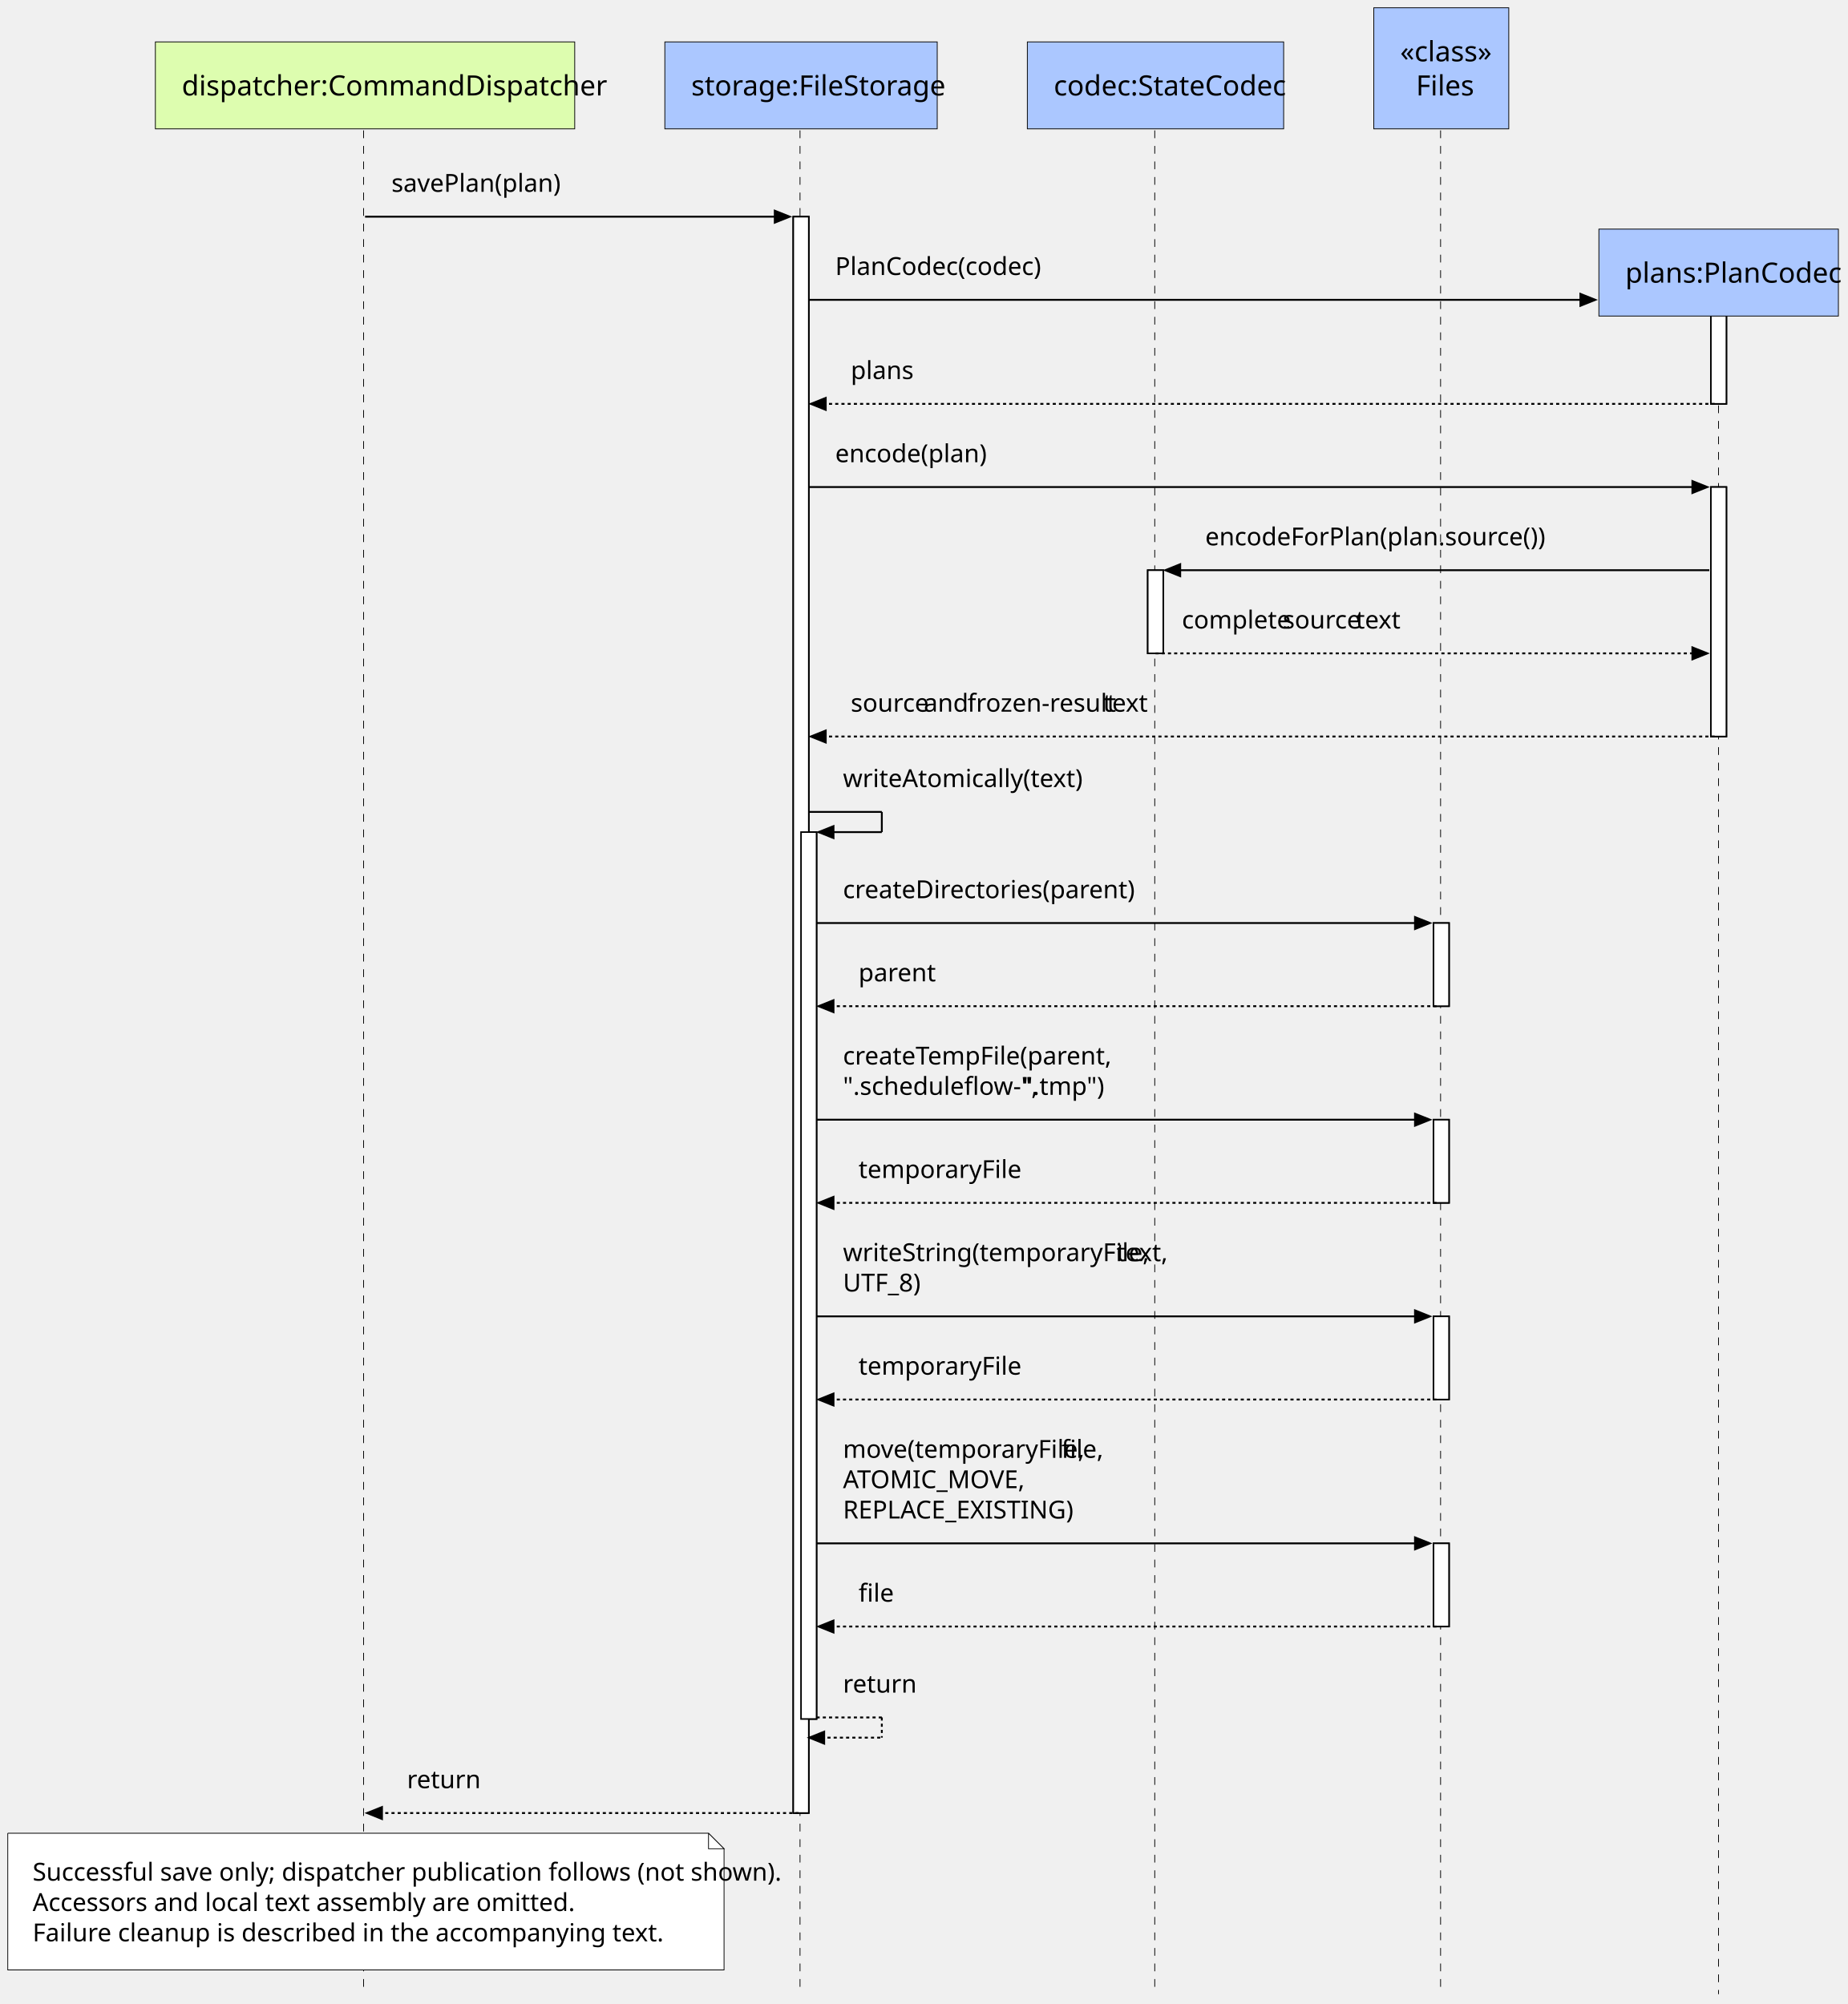
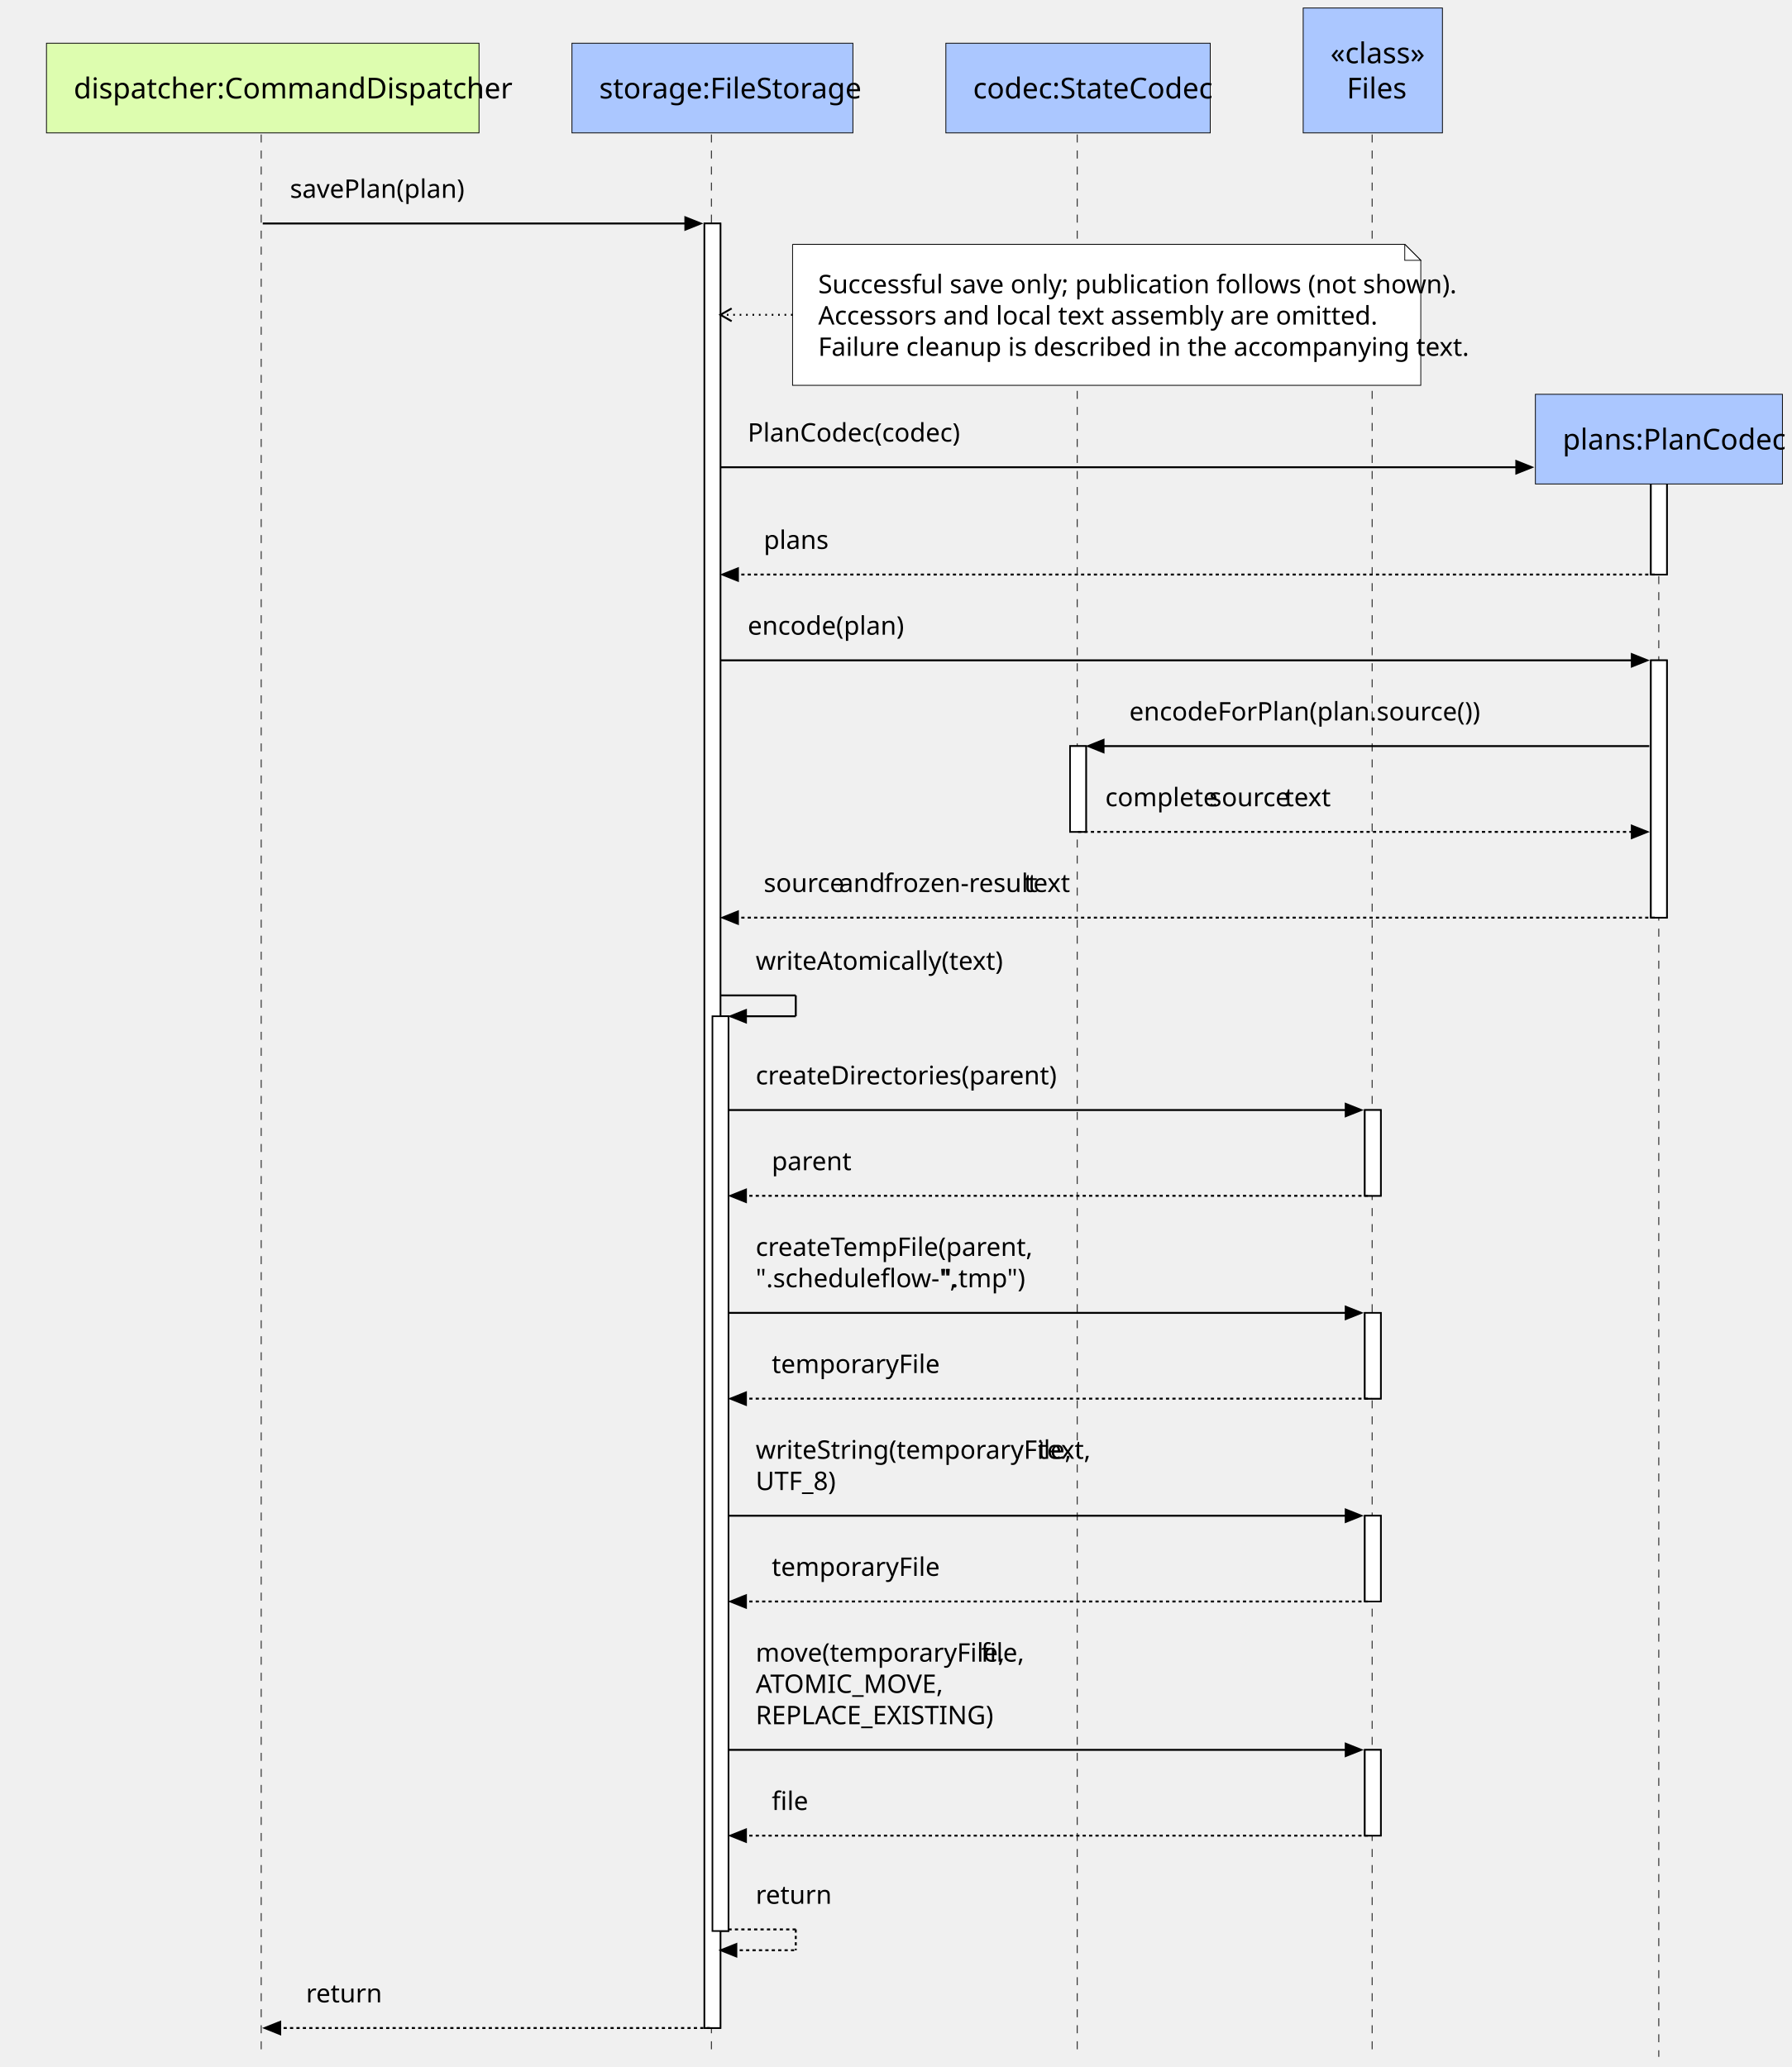
- <svg xmlns="http://www.w3.org/2000/svg" contentStyleType="text/css" data-diagram-type="SEQUENCE" height="1290px" preserveAspectRatio="none" style="width:1189px;height:1290px;background:#FFFFFF;" version="1.1" viewBox="0 0 1189 1290" width="1189px" zoomAndPan="magnify">
+ <svg xmlns="http://www.w3.org/2000/svg" contentstyletype="text/css" data-diagram-type="SEQUENCE" height="1290px" preserveAspectRatio="none" style="width:1118px;height:1290px;background:#FFFFFF;" version="1.1" viewBox="0 0 1118 1290" width="1118px" zoomAndPan="magnify">
  <defs />
  <g>
    <g>
-       <rect fill="#FFFFFF" height="1027.598" style="stroke:#000000;stroke-width:1;" width="10" x="510.545" y="139.477" />
-     </g>
-     <g>
-       <rect fill="#FFFFFF" height="570.906" style="stroke:#000000;stroke-width:1;" width="10" x="515.545" y="535.637" />
-     </g>
-     <g>
-       <rect fill="#FFFFFF" height="53.531" style="stroke:#000000;stroke-width:1;" width="10" x="738.683" y="367.043" />
-     </g>
-     <g>
-       <rect fill="#FFFFFF" height="53.531" style="stroke:#000000;stroke-width:1;" width="10" x="922.608" y="594.168" />
-     </g>
-     <g>
-       <rect fill="#FFFFFF" height="53.531" style="stroke:#000000;stroke-width:1;" width="10" x="922.608" y="720.762" />
-     </g>
-     <g>
-       <rect fill="#FFFFFF" height="53.531" style="stroke:#000000;stroke-width:1;" width="10" x="922.608" y="847.356" />
-     </g>
-     <g>
-       <rect fill="#FFFFFF" height="53.531" style="stroke:#000000;stroke-width:1;" width="10" x="922.608" y="993.481" />
-     </g>
-     <g>
-       <rect fill="#FFFFFF" height="56.973" style="stroke:#000000;stroke-width:1;" width="10" x="1101.123" y="203.008" />
-     </g>
-     <g>
-       <rect fill="#FFFFFF" height="160.594" style="stroke:#000000;stroke-width:1;" width="10" x="1101.123" y="313.512" />
-     </g>
-     <g>
-       <rect fill="#000000" fill-opacity="0" height="1199.723" width="8" x="230.945" y="83.945" />
-       <line style="stroke:#000000;stroke-width:0.5;stroke-dasharray:5,5;" x1="234" x2="234" y1="83.945" y2="1283.668" />
-     </g>
-     <g>
-       <rect fill="#000000" fill-opacity="0" height="1199.723" width="8" x="511.545" y="83.945" />
-       <line style="stroke:#000000;stroke-width:0.5;stroke-dasharray:5,5;" x1="514.89" x2="514.89" y1="83.945" y2="1283.668" />
-     </g>
-     <g>
-       <rect fill="#000000" fill-opacity="0" height="1199.723" width="8" x="739.683" y="83.945" />
-       <line style="stroke:#000000;stroke-width:0.5;stroke-dasharray:5,5;" x1="743.2" x2="743.2" y1="83.945" y2="1283.668" />
-     </g>
-     <g>
-       <rect fill="#000000" fill-opacity="0" height="1199.723" width="8" x="923.608" y="83.945" />
-       <line style="stroke:#000000;stroke-width:0.5;stroke-dasharray:5,5;" x1="927.166" x2="927.166" y1="83.945" y2="1283.668" />
-     </g>
-     <g>
-       <rect fill="#000000" fill-opacity="0" height="1092.705" width="8" x="1102.123" y="190.963" />
-       <line style="stroke:#000000;stroke-width:0.5;stroke-dasharray:5,5;" x1="1106.05" x2="1106.05" y1="190.963" y2="1283.668" />
+       <rect fill="#FFFFFF" height="1126.191" style="stroke:#000000;stroke-width:1;" width="10" x="439.545" y="139.477" />
+     </g>
+     <g>
+       <rect fill="#FFFFFF" height="570.906" style="stroke:#000000;stroke-width:1;" width="10" x="444.545" y="634.231" />
+     </g>
+     <g>
+       <rect fill="#FFFFFF" height="53.531" style="stroke:#000000;stroke-width:1;" width="10" x="667.683" y="465.637" />
+     </g>
+     <g>
+       <rect fill="#FFFFFF" height="53.531" style="stroke:#000000;stroke-width:1;" width="10" x="851.608" y="692.762" />
+     </g>
+     <g>
+       <rect fill="#FFFFFF" height="53.531" style="stroke:#000000;stroke-width:1;" width="10" x="851.608" y="819.356" />
+     </g>
+     <g>
+       <rect fill="#FFFFFF" height="53.531" style="stroke:#000000;stroke-width:1;" width="10" x="851.608" y="945.949" />
+     </g>
+     <g>
+       <rect fill="#FFFFFF" height="53.531" style="stroke:#000000;stroke-width:1;" width="10" x="851.608" y="1092.074" />
+     </g>
+     <g>
+       <rect fill="#FFFFFF" height="56.973" style="stroke:#000000;stroke-width:1;" width="10" x="1030.123" y="301.602" />
+     </g>
+     <g>
+       <rect fill="#FFFFFF" height="160.594" style="stroke:#000000;stroke-width:1;" width="10" x="1030.123" y="412.106" />
+     </g>
+     <g>
+       <rect fill="#000000" fill-opacity="0" height="1199.723" width="8" x="159.945" y="83.945" />
+       <line style="stroke:#000000;stroke-width:0.5;stroke-dasharray:5,5;" x1="163" x2="163" y1="83.945" y2="1283.668" />
+     </g>
+     <g>
+       <rect fill="#000000" fill-opacity="0" height="1199.723" width="8" x="440.545" y="83.945" />
+       <line style="stroke:#000000;stroke-width:0.5;stroke-dasharray:5,5;" x1="443.89" x2="443.89" y1="83.945" y2="1283.668" />
+     </g>
+     <g>
+       <rect fill="#000000" fill-opacity="0" height="1199.723" width="8" x="668.683" y="83.945" />
+       <line style="stroke:#000000;stroke-width:0.5;stroke-dasharray:5,5;" x1="672.2" x2="672.2" y1="83.945" y2="1283.668" />
+     </g>
+     <g>
+       <rect fill="#000000" fill-opacity="0" height="1199.723" width="8" x="852.608" y="83.945" />
+       <line style="stroke:#000000;stroke-width:0.5;stroke-dasharray:5,5;" x1="856.166" x2="856.166" y1="83.945" y2="1283.668" />
+     </g>
+     <g>
+       <rect fill="#000000" fill-opacity="0" height="994.111" width="8" x="1031.123" y="289.557" />
+       <line style="stroke:#000000;stroke-width:0.5;stroke-dasharray:5,5;" x1="1035.05" x2="1035.05" y1="289.557" y2="1283.668" />
    </g>
    <g class="participant participant-head" data-participant="Dispatcher">
-       <rect fill="#DDFDAF" height="55.973" style="stroke:#000000;stroke-width:0.5;" width="269.89" x="100" y="26.973" />
-       <text fill="#000000" font-family="Calibri" font-size="18" lengthAdjust="spacing" textLength="235.89" x="117" y="61.445">dispatcher:CommandDispatcher</text>
+       <rect fill="#DDFDAF" height="55.973" style="stroke:#000000;stroke-width:0.5;" width="269.89" x="29" y="26.973" />
+       <text fill="#000000" font-family="Calibri" font-size="18" lengthAdjust="spacing" textLength="235.89" x="46" y="61.445">dispatcher:CommandDispatcher</text>
    </g>
    <g class="participant participant-head" data-participant="Storage">
-       <rect fill="#ABC7FF" height="55.973" style="stroke:#000000;stroke-width:0.5;" width="175.31" x="427.89" y="26.973" />
-       <text fill="#000000" font-family="Calibri" font-size="18" lengthAdjust="spacing" textLength="141.31" x="444.89" y="61.445">storage:FileStorage</text>
+       <rect fill="#ABC7FF" height="55.973" style="stroke:#000000;stroke-width:0.5;" width="175.31" x="356.89" y="26.973" />
+       <text fill="#000000" font-family="Calibri" font-size="18" lengthAdjust="spacing" textLength="141.31" x="373.89" y="61.445">storage:FileStorage</text>
    </g>
    <g class="participant participant-head" data-participant="Snapshots">
-       <rect fill="#ABC7FF" height="55.973" style="stroke:#000000;stroke-width:0.5;" width="164.966" x="661.2" y="26.973" />
-       <text fill="#000000" font-family="Calibri" font-size="18" lengthAdjust="spacing" textLength="130.966" x="678.2" y="61.445">codec:StateCodec</text>
+       <rect fill="#ABC7FF" height="55.973" style="stroke:#000000;stroke-width:0.5;" width="164.966" x="590.2" y="26.973" />
+       <text fill="#000000" font-family="Calibri" font-size="18" lengthAdjust="spacing" textLength="130.966" x="607.2" y="61.445">codec:StateCodec</text>
    </g>
    <g class="participant participant-head" data-participant="Files">
-       <rect fill="#ABC7FF" height="77.945" style="stroke:#000000;stroke-width:0.5;" width="86.884" x="884.166" y="5" />
-       <text fill="#000000" font-family="Calibri" font-size="18" lengthAdjust="spacing" textLength="52.884" x="901.166" y="39.473">«class»</text>
-       <text fill="#000000" font-family="Calibri" font-size="18" lengthAdjust="spacing" textLength="32.528" x="911.344" y="61.445">Files</text>
-     </g>
-     <g>
-       <rect fill="#FFFFFF" height="1027.598" style="stroke:#000000;stroke-width:1;" width="10" x="510.545" y="139.477" />
-     </g>
-     <g>
-       <rect fill="#FFFFFF" height="570.906" style="stroke:#000000;stroke-width:1;" width="10" x="515.545" y="535.637" />
-     </g>
-     <g>
-       <rect fill="#FFFFFF" height="53.531" style="stroke:#000000;stroke-width:1;" width="10" x="738.683" y="367.043" />
-     </g>
-     <g>
-       <rect fill="#FFFFFF" height="53.531" style="stroke:#000000;stroke-width:1;" width="10" x="922.608" y="594.168" />
-     </g>
-     <g>
-       <rect fill="#FFFFFF" height="53.531" style="stroke:#000000;stroke-width:1;" width="10" x="922.608" y="720.762" />
-     </g>
-     <g>
-       <rect fill="#FFFFFF" height="53.531" style="stroke:#000000;stroke-width:1;" width="10" x="922.608" y="847.356" />
-     </g>
-     <g>
-       <rect fill="#FFFFFF" height="53.531" style="stroke:#000000;stroke-width:1;" width="10" x="922.608" y="993.481" />
-     </g>
-     <g>
-       <rect fill="#FFFFFF" height="56.973" style="stroke:#000000;stroke-width:1;" width="10" x="1101.123" y="203.008" />
-     </g>
-     <g>
-       <rect fill="#FFFFFF" height="160.594" style="stroke:#000000;stroke-width:1;" width="10" x="1101.123" y="313.512" />
+       <rect fill="#ABC7FF" height="77.945" style="stroke:#000000;stroke-width:0.5;" width="86.884" x="813.166" y="5" />
+       <text fill="#000000" font-family="Calibri" font-size="18" lengthAdjust="spacing" textLength="52.884" x="830.166" y="39.473">«class»</text>
+       <text fill="#000000" font-family="Calibri" font-size="18" lengthAdjust="spacing" textLength="32.528" x="840.344" y="61.445">Files</text>
+     </g>
+     <g>
+       <rect fill="#FFFFFF" height="1126.191" style="stroke:#000000;stroke-width:1;" width="10" x="439.545" y="139.477" />
+     </g>
+     <g>
+       <rect fill="#FFFFFF" height="570.906" style="stroke:#000000;stroke-width:1;" width="10" x="444.545" y="634.231" />
+     </g>
+     <g>
+       <rect fill="#FFFFFF" height="53.531" style="stroke:#000000;stroke-width:1;" width="10" x="667.683" y="465.637" />
+     </g>
+     <g>
+       <rect fill="#FFFFFF" height="53.531" style="stroke:#000000;stroke-width:1;" width="10" x="851.608" y="692.762" />
+     </g>
+     <g>
+       <rect fill="#FFFFFF" height="53.531" style="stroke:#000000;stroke-width:1;" width="10" x="851.608" y="819.356" />
+     </g>
+     <g>
+       <rect fill="#FFFFFF" height="53.531" style="stroke:#000000;stroke-width:1;" width="10" x="851.608" y="945.949" />
+     </g>
+     <g>
+       <rect fill="#FFFFFF" height="53.531" style="stroke:#000000;stroke-width:1;" width="10" x="851.608" y="1092.074" />
+     </g>
+     <g>
+       <rect fill="#FFFFFF" height="56.973" style="stroke:#000000;stroke-width:1;" width="10" x="1030.123" y="301.602" />
+     </g>
+     <g>
+       <rect fill="#FFFFFF" height="160.594" style="stroke:#000000;stroke-width:1;" width="10" x="1030.123" y="412.106" />
    </g>
    <g class="message" data-participant-1="Dispatcher" data-participant-2="Storage">
-       <polygon fill="#000000" points="498.545,135.477,508.545,139.477,498.545,143.477" style="stroke:#000000;stroke-width:1;" />
-       <line style="stroke:#000000;stroke-width:1.2;" x1="234.945" x2="504.545" y1="139.477" y2="139.477" />
-       <text fill="#000000" font-family="Calibri" font-size="16" lengthAdjust="spacing" textLength="94.969" x="251.945" y="123.477">savePlan(plan)</text>
+       <polygon fill="#000000" points="427.545,135.477,437.545,139.477,427.545,143.477" style="stroke:#000000;stroke-width:1;" />
+       <line style="stroke:#000000;stroke-width:1.2;" x1="163.945" x2="433.545" y1="139.477" y2="139.477" />
+       <text fill="#000000" font-family="Calibri" font-size="16" lengthAdjust="spacing" textLength="94.969" x="180.945" y="123.477">savePlan(plan)</text>
+     </g>
+     <g class="uml-note" data-note-target="Storage" transform="translate(40.54489,0)">
+       <path d="M454,152.477 L454,240.477 L846,240.477 L846,162.477 L836,152.477 L454,152.477" fill="#FFFFFF" style="stroke:#000000;stroke-width:0.5;" />
+       <path d="M836,152.477 L836,162.477 L846,162.477 L836,152.477" fill="#FFFFFF" style="stroke:#000000;stroke-width:0.5;" />
+       <text fill="#000000" font-family="Calibri" font-size="16" lengthAdjust="spacing" textLength="348.133" x="470" y="183.008">Successful save only; publication follows (not shown).</text>
+       <text fill="#000000" font-family="Calibri" font-size="16" lengthAdjust="spacing" textLength="303" x="470" y="202.539">Accessors and local text assembly are omitted.</text>
+       <text fill="#000000" font-family="Calibri" font-size="16" lengthAdjust="spacing" textLength="351.445" x="470" y="222.07">Failure cleanup is described in the accompanying text.</text>
+     </g>
+     <g class="uml-note-link" data-note-target="Storage">
+       <path d="M494.545,196.477 H449.545" stroke-dasharray="1,3" stroke="#000000" stroke-width="1.2" fill="none" />
+       <path d="M456.545,192.477 L449.545,196.477 L456.545,200.477" stroke="#000000" stroke-width="1.2" fill="none" />
    </g>
    <g class="message" data-participant-1="Storage" data-participant-2="Plans">
-       <polygon fill="#000000" points="1017.05,189.008,1027.05,193.008,1017.05,197.008" style="stroke:#000000;stroke-width:1;" />
-       <line style="stroke:#000000;stroke-width:1.2;" x1="520.545" x2="1023.05" y1="193.008" y2="193.008" />
-       <text fill="#000000" font-family="Calibri" font-size="16" lengthAdjust="spacing" textLength="116.148" x="537.545" y="177.008">PlanCodec(codec)</text>
-     </g>
-     <rect fill="#ABC7FF" height="55.973" style="stroke:#000000;stroke-width:0.5;" width="154.147" x="1029.05" y="147.477" />
-     <text fill="#000000" font-family="Calibri" font-size="18" lengthAdjust="spacing" textLength="120.147" x="1046.05" y="181.949">plans:PlanCodec</text>
+       <polygon fill="#000000" points="946.05,287.602,956.05,291.602,946.05,295.602" style="stroke:#000000;stroke-width:1;" />
+       <line style="stroke:#000000;stroke-width:1.2;" x1="449.545" x2="952.05" y1="291.602" y2="291.602" />
+       <text fill="#000000" font-family="Calibri" font-size="16" lengthAdjust="spacing" textLength="116.148" x="466.545" y="275.602">PlanCodec(codec)</text>
+     </g>
+     <rect fill="#ABC7FF" height="55.973" style="stroke:#000000;stroke-width:0.5;" width="154.147" x="958.05" y="246.07" />
+     <text fill="#000000" font-family="Calibri" font-size="18" lengthAdjust="spacing" textLength="120.147" x="975.05" y="280.543">plans:PlanCodec</text>
    <g class="message" data-participant-1="Plans" data-participant-2="Storage">
-       <polygon fill="#000000" points="531.545,255.981,521.545,259.981,531.545,263.981" style="stroke:#000000;stroke-width:1;" />
-       <line style="stroke:#000000;stroke-width:1.2;stroke-dasharray:2,2;" x1="525.545" x2="1105.123" y1="259.981" y2="259.981" />
-       <text fill="#000000" font-family="Calibri" font-size="16" lengthAdjust="spacing" textLength="34.406" x="547.545" y="243.981">plans</text>
+       <polygon fill="#000000" points="460.545,354.574,450.545,358.574,460.545,362.574" style="stroke:#000000;stroke-width:1;" />
+       <line style="stroke:#000000;stroke-width:1.2;stroke-dasharray:2,2;" x1="454.545" x2="1034.123" y1="358.574" y2="358.574" />
+       <text fill="#000000" font-family="Calibri" font-size="16" lengthAdjust="spacing" textLength="34.406" x="476.545" y="342.574">plans</text>
    </g>
    <g class="message" data-participant-1="Storage" data-participant-2="Plans">
-       <polygon fill="#000000" points="1089.123,309.512,1099.123,313.512,1089.123,317.512" style="stroke:#000000;stroke-width:1;" />
-       <line style="stroke:#000000;stroke-width:1.2;" x1="520.545" x2="1095.123" y1="313.512" y2="313.512" />
-       <text fill="#000000" font-family="Calibri" font-size="16" lengthAdjust="spacing" textLength="85.789" x="537.545" y="297.512">encode(plan)</text>
+       <polygon fill="#000000" points="1018.123,408.106,1028.123,412.106,1018.123,416.106" style="stroke:#000000;stroke-width:1;" />
+       <line style="stroke:#000000;stroke-width:1.2;" x1="449.545" x2="1024.123" y1="412.106" y2="412.106" />
+       <text fill="#000000" font-family="Calibri" font-size="16" lengthAdjust="spacing" textLength="85.789" x="466.545" y="396.106">encode(plan)</text>
    </g>
    <g class="message" data-participant-1="Plans" data-participant-2="Snapshots">
-       <polygon fill="#000000" points="759.683,363.043,749.683,367.043,759.683,371.043" style="stroke:#000000;stroke-width:1;" />
-       <line style="stroke:#000000;stroke-width:1.2;" x1="753.683" x2="1100.123" y1="367.043" y2="367.043" />
-       <text fill="#000000" font-family="Calibri" font-size="16" lengthAdjust="spacing" textLength="192.312" x="775.683" y="351.043">encodeForPlan(plan.source())</text>
+       <polygon fill="#000000" points="688.683,461.637,678.683,465.637,688.683,469.637" style="stroke:#000000;stroke-width:1;" />
+       <line style="stroke:#000000;stroke-width:1.2;" x1="682.683" x2="1029.123" y1="465.637" y2="465.637" />
+       <text fill="#000000" font-family="Calibri" font-size="16" lengthAdjust="spacing" textLength="192.312" x="704.683" y="449.637">encodeForPlan(plan.source())</text>
    </g>
    <g class="message" data-participant-1="Snapshots" data-participant-2="Plans">
-       <polygon fill="#000000" points="1089.123,416.574,1099.123,420.574,1089.123,424.574" style="stroke:#000000;stroke-width:1;" />
-       <line style="stroke:#000000;stroke-width:1.2;stroke-dasharray:2,2;" x1="743.683" x2="1095.123" y1="420.574" y2="420.574" />
-       <text fill="#000000" font-family="Calibri" font-size="16" lengthAdjust="spacing" textLength="61.344" x="760.683" y="404.574">complete</text>
-       <text fill="#000000" font-family="Calibri" font-size="16" lengthAdjust="spacing" textLength="3.617" x="822.027" y="404.574"> </text>
-       <text fill="#000000" font-family="Calibri" font-size="16" lengthAdjust="spacing" textLength="43.406" x="825.644" y="404.574">source</text>
-       <text fill="#000000" font-family="Calibri" font-size="16" lengthAdjust="spacing" textLength="3.617" x="869.05" y="404.574"> </text>
-       <text fill="#000000" font-family="Calibri" font-size="16" lengthAdjust="spacing" textLength="25.609" x="872.668" y="404.574">text</text>
+       <polygon fill="#000000" points="1018.123,515.168,1028.123,519.168,1018.123,523.168" style="stroke:#000000;stroke-width:1;" />
+       <line style="stroke:#000000;stroke-width:1.2;stroke-dasharray:2,2;" x1="672.683" x2="1024.123" y1="519.168" y2="519.168" />
+       <text fill="#000000" font-family="Calibri" font-size="16" lengthAdjust="spacing" textLength="61.344" x="689.683" y="503.168">complete</text>
+       <text fill="#000000" font-family="Calibri" font-size="16" lengthAdjust="spacing" textLength="3.617" x="751.027" y="503.168"> </text>
+       <text fill="#000000" font-family="Calibri" font-size="16" lengthAdjust="spacing" textLength="43.406" x="754.644" y="503.168">source</text>
+       <text fill="#000000" font-family="Calibri" font-size="16" lengthAdjust="spacing" textLength="3.617" x="798.05" y="503.168"> </text>
+       <text fill="#000000" font-family="Calibri" font-size="16" lengthAdjust="spacing" textLength="25.609" x="801.668" y="503.168">text</text>
    </g>
    <g class="message" data-participant-1="Plans" data-participant-2="Storage">
-       <polygon fill="#000000" points="531.545,470.106,521.545,474.106,531.545,478.106" style="stroke:#000000;stroke-width:1;" />
-       <line style="stroke:#000000;stroke-width:1.2;stroke-dasharray:2,2;" x1="525.545" x2="1105.123" y1="474.106" y2="474.106" />
-       <text fill="#000000" font-family="Calibri" font-size="16" lengthAdjust="spacing" textLength="43.406" x="547.545" y="458.106">source</text>
-       <text fill="#000000" font-family="Calibri" font-size="16" lengthAdjust="spacing" textLength="3.617" x="590.951" y="458.106"> </text>
-       <text fill="#000000" font-family="Calibri" font-size="16" lengthAdjust="spacing" textLength="24.477" x="594.568" y="458.106">and</text>
-       <text fill="#000000" font-family="Calibri" font-size="16" lengthAdjust="spacing" textLength="3.617" x="619.045" y="458.106"> </text>
-       <text fill="#000000" font-family="Calibri" font-size="16" lengthAdjust="spacing" textLength="83.719" x="622.662" y="458.106">frozen-result</text>
-       <text fill="#000000" font-family="Calibri" font-size="16" lengthAdjust="spacing" textLength="3.617" x="706.381" y="458.106"> </text>
-       <text fill="#000000" font-family="Calibri" font-size="16" lengthAdjust="spacing" textLength="25.609" x="709.998" y="458.106">text</text>
+       <polygon fill="#000000" points="460.545,568.699,450.545,572.699,460.545,576.699" style="stroke:#000000;stroke-width:1;" />
+       <line style="stroke:#000000;stroke-width:1.2;stroke-dasharray:2,2;" x1="454.545" x2="1034.123" y1="572.699" y2="572.699" />
+       <text fill="#000000" font-family="Calibri" font-size="16" lengthAdjust="spacing" textLength="43.406" x="476.545" y="556.699">source</text>
+       <text fill="#000000" font-family="Calibri" font-size="16" lengthAdjust="spacing" textLength="3.617" x="519.951" y="556.699"> </text>
+       <text fill="#000000" font-family="Calibri" font-size="16" lengthAdjust="spacing" textLength="24.477" x="523.568" y="556.699">and</text>
+       <text fill="#000000" font-family="Calibri" font-size="16" lengthAdjust="spacing" textLength="3.617" x="548.045" y="556.699"> </text>
+       <text fill="#000000" font-family="Calibri" font-size="16" lengthAdjust="spacing" textLength="83.719" x="551.662" y="556.699">frozen-result</text>
+       <text fill="#000000" font-family="Calibri" font-size="16" lengthAdjust="spacing" textLength="3.617" x="635.381" y="556.699"> </text>
+       <text fill="#000000" font-family="Calibri" font-size="16" lengthAdjust="spacing" textLength="25.609" x="638.998" y="556.699">text</text>
    </g>
    <g class="message" data-participant-1="Storage" data-participant-2="Storage">
-       <line style="stroke:#000000;stroke-width:1.2;" x1="520.545" x2="567.545" y1="522.637" y2="522.637" />
-       <line style="stroke:#000000;stroke-width:1.2;" x1="567.545" x2="567.545" y1="522.637" y2="535.637" />
-       <line style="stroke:#000000;stroke-width:1.2;" x1="526.545" x2="567.545" y1="535.637" y2="535.637" />
-       <polygon fill="#000000" points="536.545,531.637,526.545,535.637,536.545,539.637" style="stroke:#000000;stroke-width:1;" />
-       <text fill="#000000" font-family="Calibri" font-size="16" lengthAdjust="spacing" textLength="137.844" x="542.545" y="506.637">writeAtomically(text)</text>
-     </g>
-     <g class="message" data-participant-1="Storage" data-participant-2="Files">
-       <polygon fill="#000000" points="910.608,590.168,920.608,594.168,910.608,598.168" style="stroke:#000000;stroke-width:1;" />
-       <line style="stroke:#000000;stroke-width:1.2;" x1="525.545" x2="916.608" y1="594.168" y2="594.168" />
-       <text fill="#000000" font-family="Calibri" font-size="16" lengthAdjust="spacing" textLength="165.453" x="542.545" y="578.168">createDirectories(parent)</text>
-     </g>
-     <g class="message" data-participant-1="Files" data-participant-2="Storage">
-       <polygon fill="#000000" points="536.545,643.699,526.545,647.699,536.545,651.699" style="stroke:#000000;stroke-width:1;" />
-       <line style="stroke:#000000;stroke-width:1.2;stroke-dasharray:2,2;" x1="530.545" x2="926.608" y1="647.699" y2="647.699" />
-       <text fill="#000000" font-family="Calibri" font-size="16" lengthAdjust="spacing" textLength="43.375" x="552.545" y="631.699">parent</text>
-     </g>
-     <g class="message" data-participant-1="Storage" data-participant-2="Files">
-       <polygon fill="#000000" points="910.608,716.762,920.608,720.762,910.608,724.762" style="stroke:#000000;stroke-width:1;" />
-       <line style="stroke:#000000;stroke-width:1.2;" x1="525.545" x2="916.608" y1="720.762" y2="720.762" />
-       <text fill="#000000" font-family="Calibri" font-size="16" lengthAdjust="spacing" textLength="153.109" x="542.545" y="685.231">createTempFile(parent,</text>
-       <text fill="#000000" font-family="Calibri" font-size="16" lengthAdjust="spacing" textLength="112.023" x="542.545" y="704.762">".scheduleflow-",</text>
-       <text fill="#000000" font-family="Calibri" font-size="16" lengthAdjust="spacing" textLength="3.617" x="654.568" y="704.762"> </text>
-       <text fill="#000000" font-family="Calibri" font-size="16" lengthAdjust="spacing" textLength="48.266" x="658.186" y="704.762">".tmp")</text>
-     </g>
-     <g class="message" data-participant-1="Files" data-participant-2="Storage">
-       <polygon fill="#000000" points="536.545,770.293,526.545,774.293,536.545,778.293" style="stroke:#000000;stroke-width:1;" />
-       <line style="stroke:#000000;stroke-width:1.2;stroke-dasharray:2,2;" x1="530.545" x2="926.608" y1="774.293" y2="774.293" />
-       <text fill="#000000" font-family="Calibri" font-size="16" lengthAdjust="spacing" textLength="91.664" x="552.545" y="758.293">temporaryFile</text>
-     </g>
-     <g class="message" data-participant-1="Storage" data-participant-2="Files">
-       <polygon fill="#000000" points="910.608,843.356,920.608,847.356,910.608,851.356" style="stroke:#000000;stroke-width:1;" />
-       <line style="stroke:#000000;stroke-width:1.2;" x1="525.545" x2="916.608" y1="847.356" y2="847.356" />
-       <text fill="#000000" font-family="Calibri" font-size="16" lengthAdjust="spacing" textLength="172.414" x="542.545" y="811.824">writeString(temporaryFile,</text>
-       <text fill="#000000" font-family="Calibri" font-size="16" lengthAdjust="spacing" textLength="3.617" x="714.959" y="811.824"> </text>
-       <text fill="#000000" font-family="Calibri" font-size="16" lengthAdjust="spacing" textLength="29.602" x="718.576" y="811.824">text,</text>
-       <text fill="#000000" font-family="Calibri" font-size="16" lengthAdjust="spacing" textLength="46.344" x="542.545" y="831.356">UTF_8)</text>
-     </g>
-     <g class="message" data-participant-1="Files" data-participant-2="Storage">
-       <polygon fill="#000000" points="536.545,896.887,526.545,900.887,536.545,904.887" style="stroke:#000000;stroke-width:1;" />
-       <line style="stroke:#000000;stroke-width:1.2;stroke-dasharray:2,2;" x1="530.545" x2="926.608" y1="900.887" y2="900.887" />
-       <text fill="#000000" font-family="Calibri" font-size="16" lengthAdjust="spacing" textLength="91.664" x="552.545" y="884.887">temporaryFile</text>
-     </g>
-     <g class="message" data-participant-1="Storage" data-participant-2="Files">
-       <polygon fill="#000000" points="910.608,989.481,920.608,993.481,910.608,997.481" style="stroke:#000000;stroke-width:1;" />
-       <line style="stroke:#000000;stroke-width:1.2;" x1="525.545" x2="916.608" y1="993.481" y2="993.481" />
-       <text fill="#000000" font-family="Calibri" font-size="16" lengthAdjust="spacing" textLength="136.914" x="542.545" y="938.418">move(temporaryFile,</text>
-       <text fill="#000000" font-family="Calibri" font-size="16" lengthAdjust="spacing" textLength="3.617" x="679.459" y="938.418"> </text>
-       <text fill="#000000" font-family="Calibri" font-size="16" lengthAdjust="spacing" textLength="24.18" x="683.076" y="938.418">file,</text>
-       <text fill="#000000" font-family="Calibri" font-size="16" lengthAdjust="spacing" textLength="107.016" x="542.545" y="957.949">ATOMIC_MOVE,</text>
-       <text fill="#000000" font-family="Calibri" font-size="16" lengthAdjust="spacing" textLength="129.664" x="542.545" y="977.481">REPLACE_EXISTING)</text>
-     </g>
-     <g class="message" data-participant-1="Files" data-participant-2="Storage">
-       <polygon fill="#000000" points="536.545,1043.012,526.545,1047.012,536.545,1051.012" style="stroke:#000000;stroke-width:1;" />
-       <line style="stroke:#000000;stroke-width:1.2;stroke-dasharray:2,2;" x1="530.545" x2="926.608" y1="1047.012" y2="1047.012" />
-       <text fill="#000000" font-family="Calibri" font-size="16" lengthAdjust="spacing" textLength="20.188" x="552.545" y="1031.012">file</text>
+       <line style="stroke:#000000;stroke-width:1.2;" x1="449.545" x2="496.545" y1="621.231" y2="621.231" />
+       <line style="stroke:#000000;stroke-width:1.2;" x1="496.545" x2="496.545" y1="621.231" y2="634.231" />
+       <line style="stroke:#000000;stroke-width:1.2;" x1="455.545" x2="496.545" y1="634.231" y2="634.231" />
+       <polygon fill="#000000" points="465.545,630.231,455.545,634.231,465.545,638.231" style="stroke:#000000;stroke-width:1;" />
+       <text fill="#000000" font-family="Calibri" font-size="16" lengthAdjust="spacing" textLength="137.844" x="471.545" y="605.231">writeAtomically(text)</text>
+     </g>
+     <g class="message" data-participant-1="Storage" data-participant-2="Files">
+       <polygon fill="#000000" points="839.608,688.762,849.608,692.762,839.608,696.762" style="stroke:#000000;stroke-width:1;" />
+       <line style="stroke:#000000;stroke-width:1.2;" x1="454.545" x2="845.608" y1="692.762" y2="692.762" />
+       <text fill="#000000" font-family="Calibri" font-size="16" lengthAdjust="spacing" textLength="165.453" x="471.545" y="676.762">createDirectories(parent)</text>
+     </g>
+     <g class="message" data-participant-1="Files" data-participant-2="Storage">
+       <polygon fill="#000000" points="465.545,742.293,455.545,746.293,465.545,750.293" style="stroke:#000000;stroke-width:1;" />
+       <line style="stroke:#000000;stroke-width:1.2;stroke-dasharray:2,2;" x1="459.545" x2="855.608" y1="746.293" y2="746.293" />
+       <text fill="#000000" font-family="Calibri" font-size="16" lengthAdjust="spacing" textLength="43.375" x="481.545" y="730.293">parent</text>
+     </g>
+     <g class="message" data-participant-1="Storage" data-participant-2="Files">
+       <polygon fill="#000000" points="839.608,815.356,849.608,819.356,839.608,823.356" style="stroke:#000000;stroke-width:1;" />
+       <line style="stroke:#000000;stroke-width:1.2;" x1="454.545" x2="845.608" y1="819.356" y2="819.356" />
+       <text fill="#000000" font-family="Calibri" font-size="16" lengthAdjust="spacing" textLength="153.109" x="471.545" y="783.824">createTempFile(parent,</text>
+       <text fill="#000000" font-family="Calibri" font-size="16" lengthAdjust="spacing" textLength="112.023" x="471.545" y="803.356">".scheduleflow-",</text>
+       <text fill="#000000" font-family="Calibri" font-size="16" lengthAdjust="spacing" textLength="3.617" x="583.568" y="803.356"> </text>
+       <text fill="#000000" font-family="Calibri" font-size="16" lengthAdjust="spacing" textLength="48.266" x="587.186" y="803.356">".tmp")</text>
+     </g>
+     <g class="message" data-participant-1="Files" data-participant-2="Storage">
+       <polygon fill="#000000" points="465.545,868.887,455.545,872.887,465.545,876.887" style="stroke:#000000;stroke-width:1;" />
+       <line style="stroke:#000000;stroke-width:1.2;stroke-dasharray:2,2;" x1="459.545" x2="855.608" y1="872.887" y2="872.887" />
+       <text fill="#000000" font-family="Calibri" font-size="16" lengthAdjust="spacing" textLength="91.664" x="481.545" y="856.887">temporaryFile</text>
+     </g>
+     <g class="message" data-participant-1="Storage" data-participant-2="Files">
+       <polygon fill="#000000" points="839.608,941.949,849.608,945.949,839.608,949.949" style="stroke:#000000;stroke-width:1;" />
+       <line style="stroke:#000000;stroke-width:1.2;" x1="454.545" x2="845.608" y1="945.949" y2="945.949" />
+       <text fill="#000000" font-family="Calibri" font-size="16" lengthAdjust="spacing" textLength="172.414" x="471.545" y="910.418">writeString(temporaryFile,</text>
+       <text fill="#000000" font-family="Calibri" font-size="16" lengthAdjust="spacing" textLength="3.617" x="643.959" y="910.418"> </text>
+       <text fill="#000000" font-family="Calibri" font-size="16" lengthAdjust="spacing" textLength="29.602" x="647.576" y="910.418">text,</text>
+       <text fill="#000000" font-family="Calibri" font-size="16" lengthAdjust="spacing" textLength="46.344" x="471.545" y="929.949">UTF_8)</text>
+     </g>
+     <g class="message" data-participant-1="Files" data-participant-2="Storage">
+       <polygon fill="#000000" points="465.545,995.481,455.545,999.481,465.545,1003.481" style="stroke:#000000;stroke-width:1;" />
+       <line style="stroke:#000000;stroke-width:1.2;stroke-dasharray:2,2;" x1="459.545" x2="855.608" y1="999.481" y2="999.481" />
+       <text fill="#000000" font-family="Calibri" font-size="16" lengthAdjust="spacing" textLength="91.664" x="481.545" y="983.481">temporaryFile</text>
+     </g>
+     <g class="message" data-participant-1="Storage" data-participant-2="Files">
+       <polygon fill="#000000" points="839.608,1088.074,849.608,1092.074,839.608,1096.074" style="stroke:#000000;stroke-width:1;" />
+       <line style="stroke:#000000;stroke-width:1.2;" x1="454.545" x2="845.608" y1="1092.074" y2="1092.074" />
+       <text fill="#000000" font-family="Calibri" font-size="16" lengthAdjust="spacing" textLength="136.914" x="471.545" y="1037.012">move(temporaryFile,</text>
+       <text fill="#000000" font-family="Calibri" font-size="16" lengthAdjust="spacing" textLength="3.617" x="608.459" y="1037.012"> </text>
+       <text fill="#000000" font-family="Calibri" font-size="16" lengthAdjust="spacing" textLength="24.18" x="612.076" y="1037.012">file,</text>
+       <text fill="#000000" font-family="Calibri" font-size="16" lengthAdjust="spacing" textLength="107.016" x="471.545" y="1056.543">ATOMIC_MOVE,</text>
+       <text fill="#000000" font-family="Calibri" font-size="16" lengthAdjust="spacing" textLength="129.664" x="471.545" y="1076.074">REPLACE_EXISTING)</text>
+     </g>
+     <g class="message" data-participant-1="Files" data-participant-2="Storage">
+       <polygon fill="#000000" points="465.545,1141.605,455.545,1145.605,465.545,1149.605" style="stroke:#000000;stroke-width:1;" />
+       <line style="stroke:#000000;stroke-width:1.2;stroke-dasharray:2,2;" x1="459.545" x2="855.608" y1="1145.605" y2="1145.605" />
+       <text fill="#000000" font-family="Calibri" font-size="16" lengthAdjust="spacing" textLength="20.188" x="481.545" y="1129.605">file</text>
    </g>
    <g class="message" data-participant-1="Storage" data-participant-2="Storage">
-       <line style="stroke:#000000;stroke-width:1.2;stroke-dasharray:2,2;" x1="525.545" x2="567.545" y1="1105.543" y2="1105.543" />
-       <line style="stroke:#000000;stroke-width:1.2;stroke-dasharray:2,2;" x1="567.545" x2="567.545" y1="1105.543" y2="1118.543" />
-       <line style="stroke:#000000;stroke-width:1.2;stroke-dasharray:2,2;" x1="520.545" x2="567.545" y1="1118.543" y2="1118.543" />
-       <polygon fill="#000000" points="530.545,1114.543,520.545,1118.543,530.545,1122.543" style="stroke:#000000;stroke-width:1;" />
-       <text fill="#000000" font-family="Calibri" font-size="16" lengthAdjust="spacing" textLength="41.289" x="542.545" y="1089.543">return</text>
+       <line style="stroke:#000000;stroke-width:1.2;stroke-dasharray:2,2;" x1="454.545" x2="496.545" y1="1204.137" y2="1204.137" />
+       <line style="stroke:#000000;stroke-width:1.2;stroke-dasharray:2,2;" x1="496.545" x2="496.545" y1="1204.137" y2="1217.137" />
+       <line style="stroke:#000000;stroke-width:1.2;stroke-dasharray:2,2;" x1="449.545" x2="496.545" y1="1217.137" y2="1217.137" />
+       <polygon fill="#000000" points="459.545,1213.137,449.545,1217.137,459.545,1221.137" style="stroke:#000000;stroke-width:1;" />
+       <text fill="#000000" font-family="Calibri" font-size="16" lengthAdjust="spacing" textLength="41.289" x="471.545" y="1188.137">return</text>
    </g>
    <g class="message" data-participant-1="Storage" data-participant-2="Dispatcher">
-       <polygon fill="#000000" points="245.945,1163.074,235.945,1167.074,245.945,1171.074" style="stroke:#000000;stroke-width:1;" />
-       <line style="stroke:#000000;stroke-width:1.2;stroke-dasharray:2,2;" x1="239.945" x2="514.545" y1="1167.074" y2="1167.074" />
-       <text fill="#000000" font-family="Calibri" font-size="16" lengthAdjust="spacing" textLength="41.289" x="261.945" y="1151.074">return</text>
-     </g>
-     <path d="M5,1180.074 L5,1268.074 L466,1268.074 L466,1190.074 L456,1180.074 L5,1180.074" fill="#FFFFFF" style="stroke:#000000;stroke-width:0.5;" />
-     <path d="M456,1180.074 L456,1190.074 L466,1190.074 L456,1180.074" fill="#FFFFFF" style="stroke:#000000;stroke-width:0.5;" />
-     <text fill="#000000" font-family="Calibri" font-size="16" lengthAdjust="spacing" textLength="420.227" x="21" y="1210.605">Successful save only; dispatcher publication follows (not shown).</text>
-     <text fill="#000000" font-family="Calibri" font-size="16" lengthAdjust="spacing" textLength="303" x="21" y="1230.137">Accessors and local text assembly are omitted.</text>
-     <text fill="#000000" font-family="Calibri" font-size="16" lengthAdjust="spacing" textLength="351.445" x="21" y="1249.668">Failure cleanup is described in the accompanying text.</text>
+       <polygon fill="#000000" points="174.945,1261.668,164.945,1265.668,174.945,1269.668" style="stroke:#000000;stroke-width:1;" />
+       <line style="stroke:#000000;stroke-width:1.2;stroke-dasharray:2,2;" x1="168.945" x2="443.545" y1="1265.668" y2="1265.668" />
+       <text fill="#000000" font-family="Calibri" font-size="16" lengthAdjust="spacing" textLength="41.289" x="190.945" y="1249.668">return</text>
+     </g>
  </g>
</svg>
